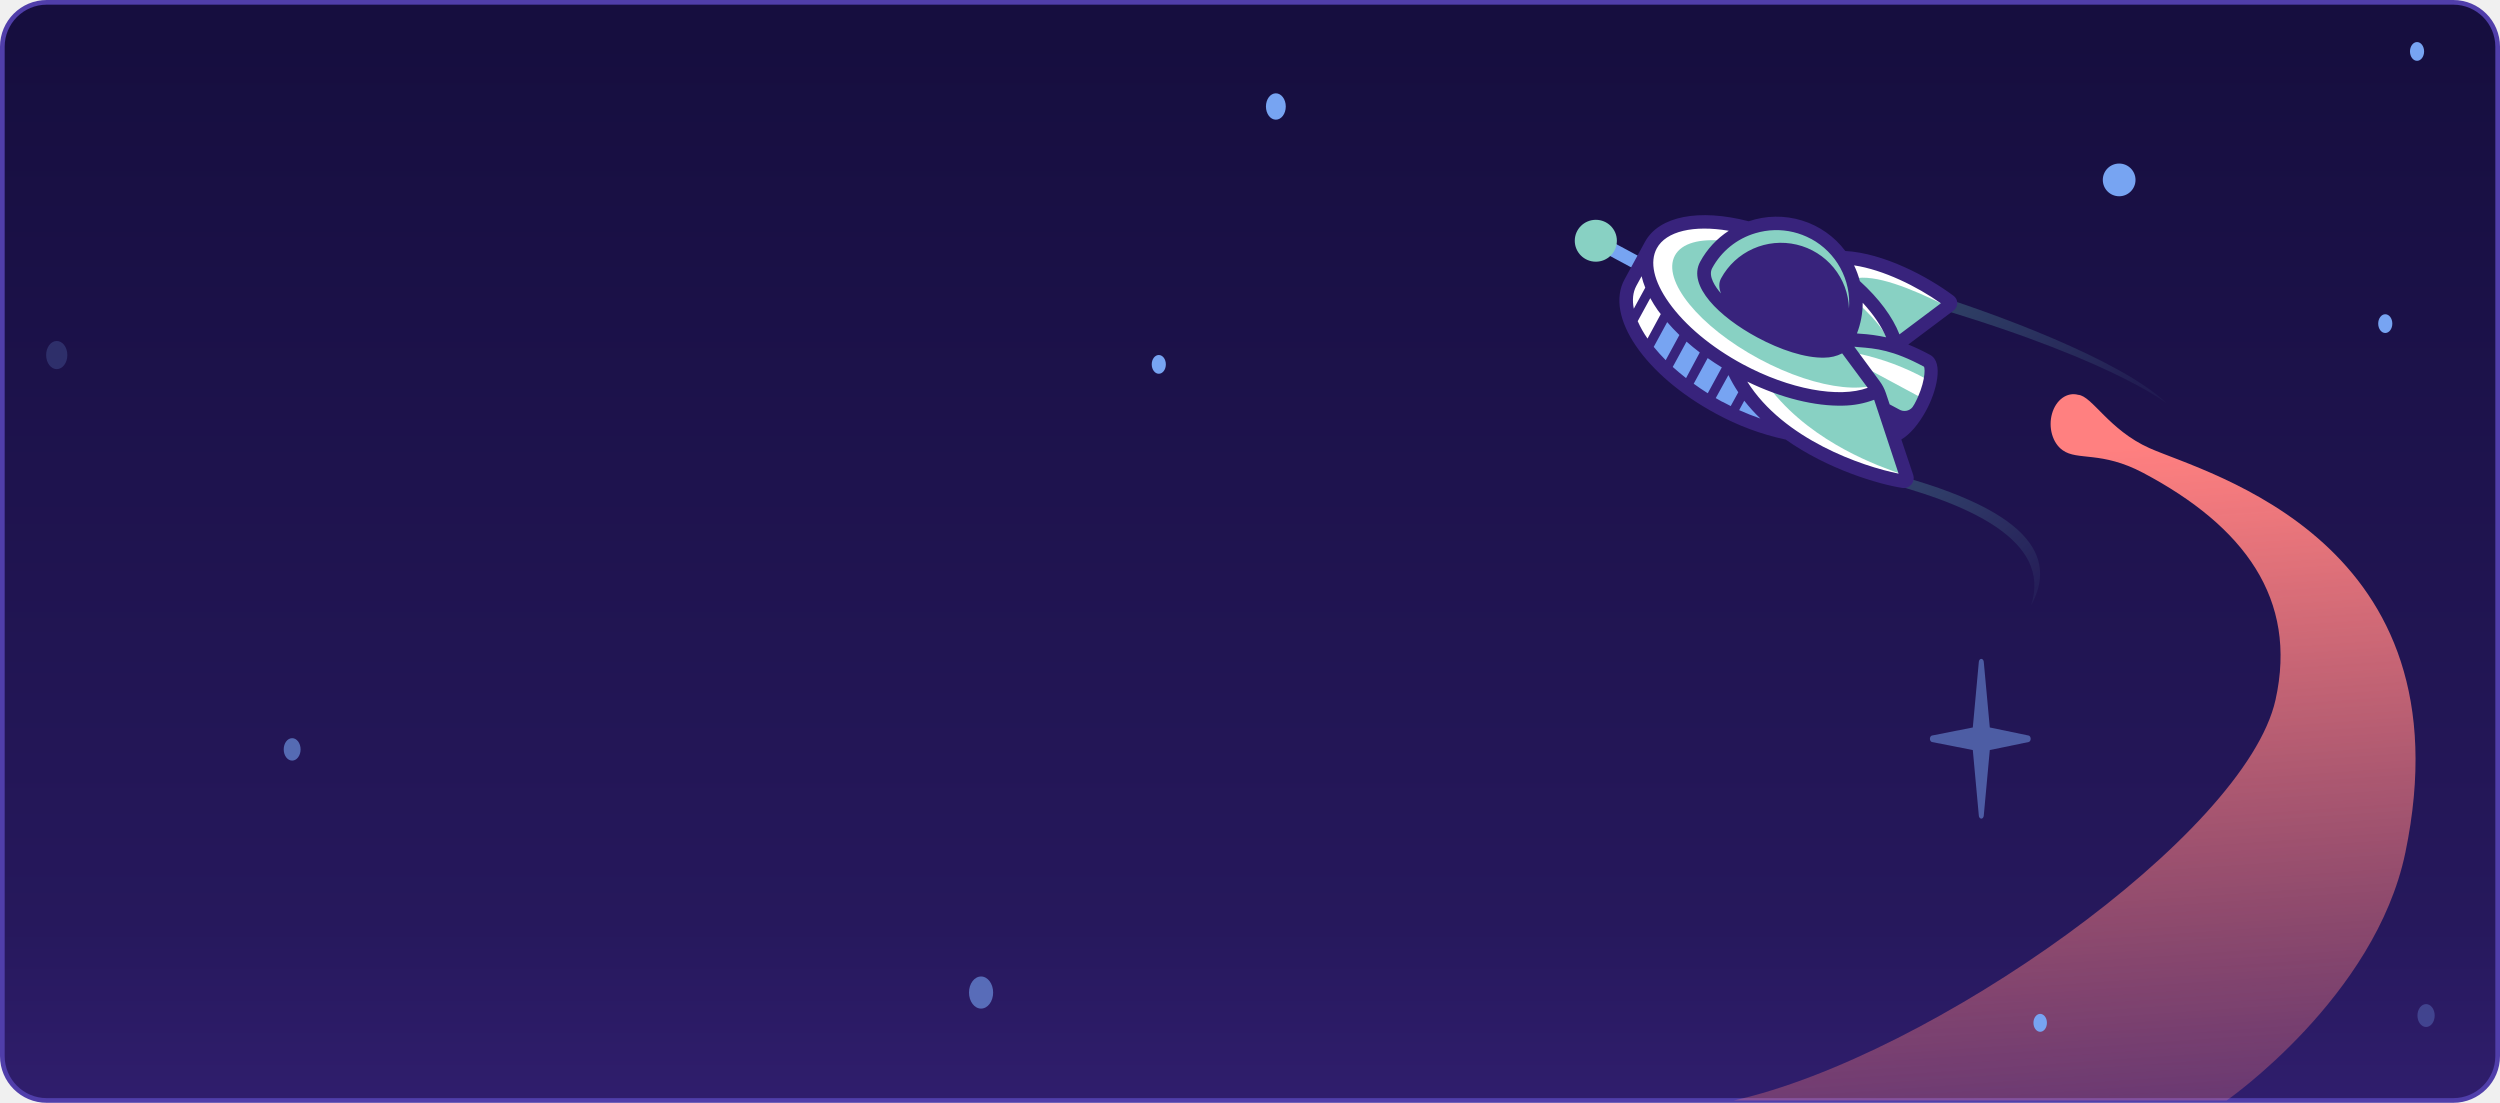
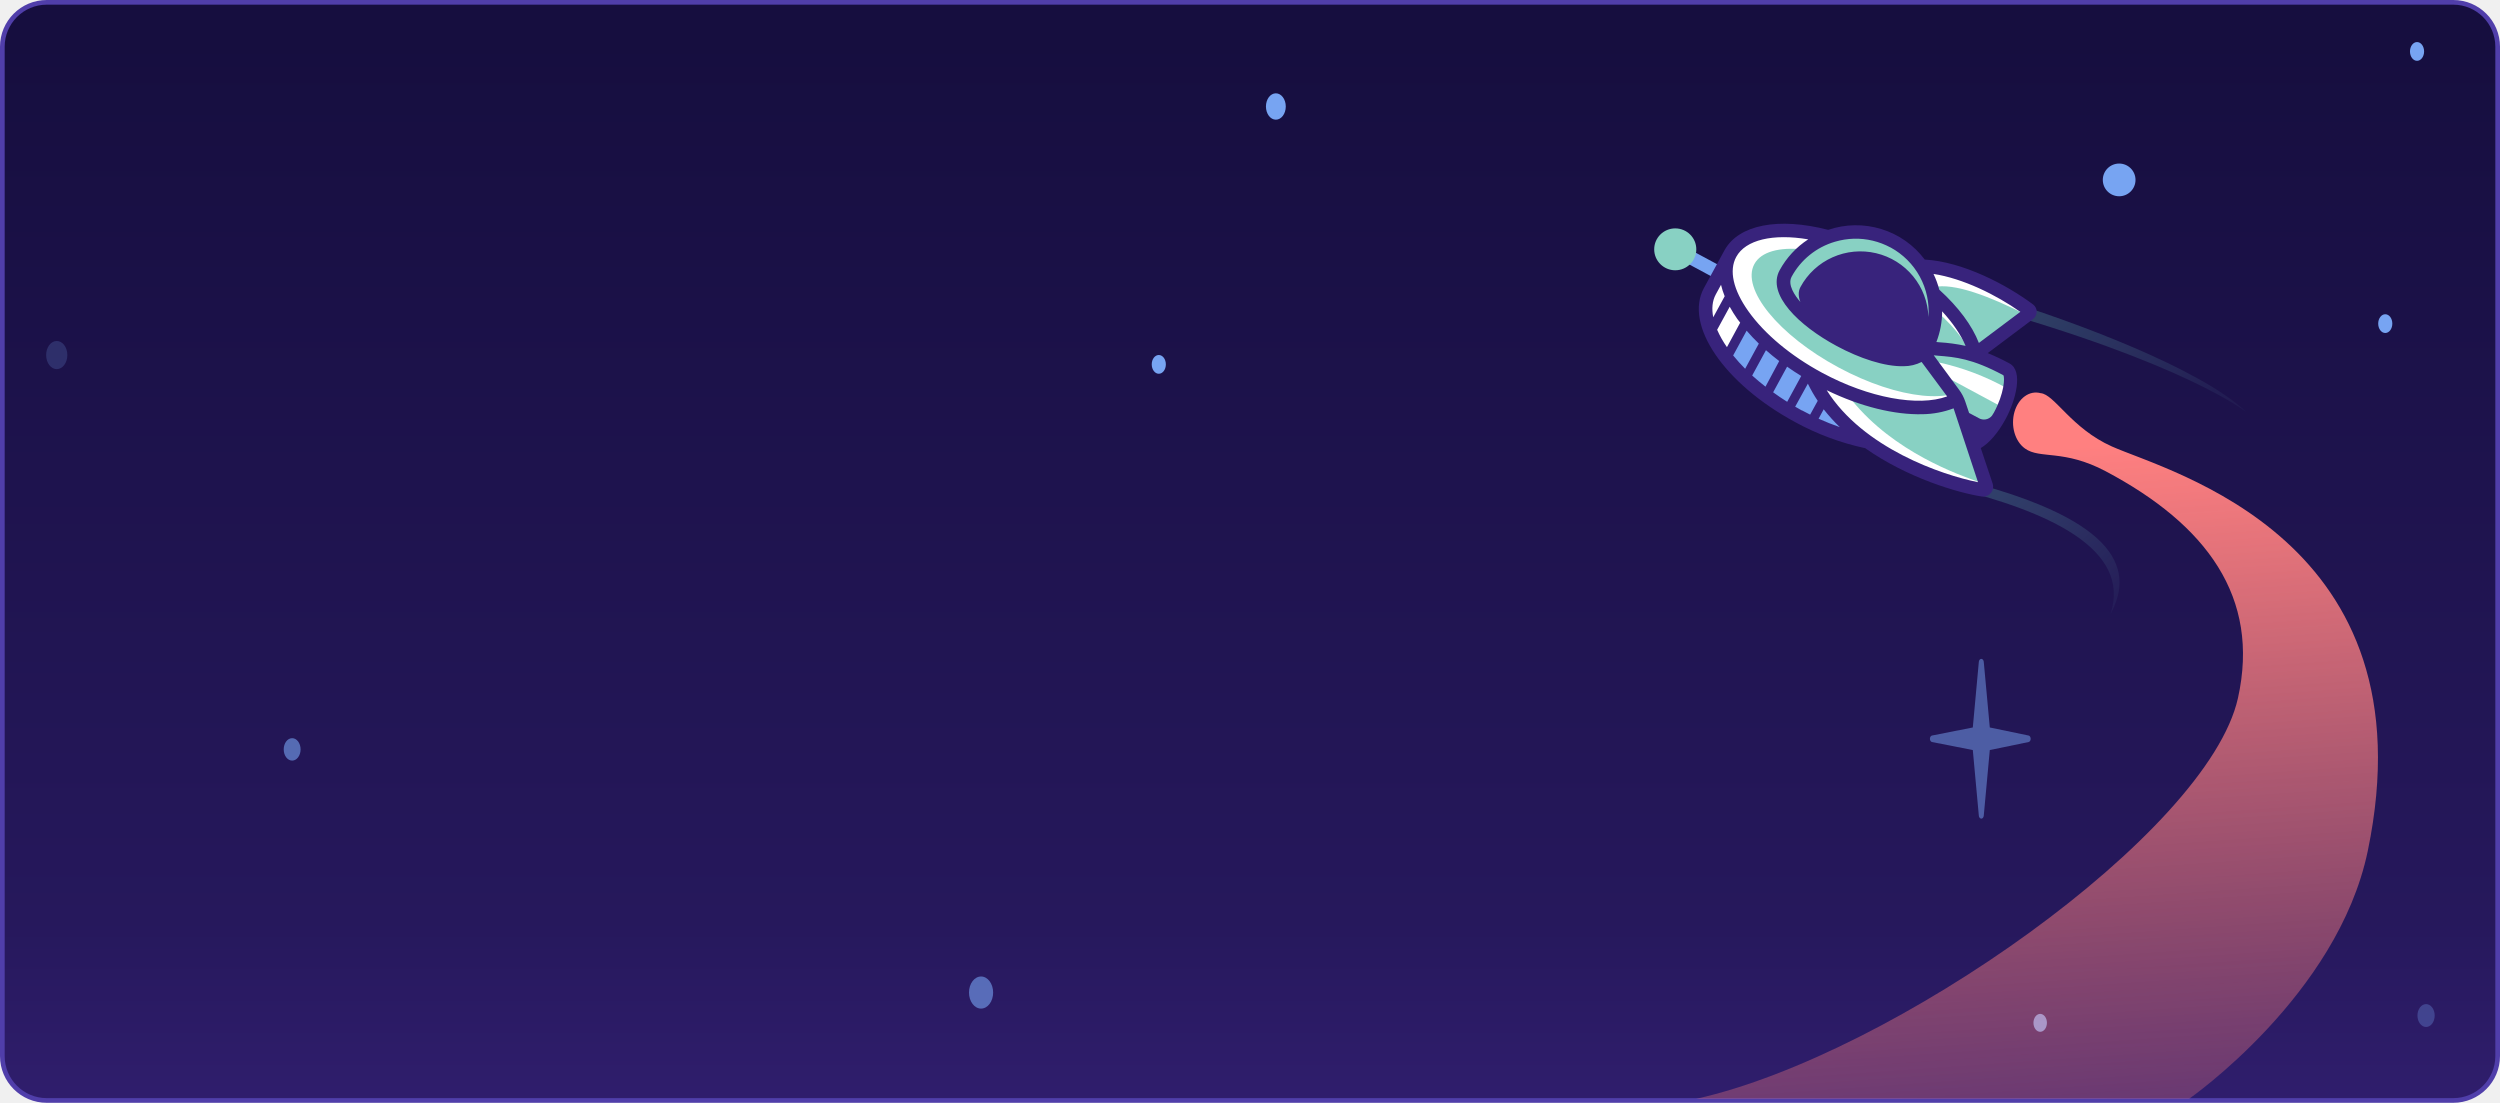
<svg xmlns="http://www.w3.org/2000/svg" width="535" height="236" viewBox="0 0 535 236" fill="none">
  <path d="M0.5 10C0.5 4.753 4.753 0.5 10 0.5H525C530.247 0.5 534.5 4.753 534.5 10V226C534.5 231.247 530.247 235.5 525 235.5H10C4.753 235.5 0.5 231.247 0.5 226V10Z" fill="url(#paint0_linear_17565_228963)" stroke="#503EAA" />
-   <path d="M460.001 95.905C451.302 92.027 447.696 84.707 444.726 84.491C443.577 84.177 442.381 84.413 441.354 85.154C440.327 85.895 439.539 87.092 439.133 88.527C438.727 89.963 438.731 91.54 439.143 92.972C439.556 94.404 440.349 95.596 441.38 96.329L441.427 96.36C444.601 98.632 449.701 96.464 458.626 101.187C480.235 112.626 491.762 128.151 486.967 149.744C480.557 178.595 413.094 226.113 371.041 235.499H476.511C476.511 235.499 508.306 213.405 514.74 182.487C528.632 115.734 472.292 101.384 460.001 95.905Z" fill="url(#paint1_linear_17565_228963)" />
-   <path opacity="0.4" d="M400.37 102.443C421.163 107.546 439.197 115.558 434.66 129.55C440.198 119.357 435.138 108.702 401.052 100.426L400.37 102.443Z" fill="url(#paint2_linear_17565_228963)" />
-   <path opacity="0.4" d="M411.49 62.262C426.309 66.841 453.799 76.88 463.738 86.364C463.738 86.364 450.629 75.872 406.405 63.583L411.49 62.262Z" fill="url(#paint3_linear_17565_228963)" />
-   <path d="M405.745 73.909L417.762 64.896C412.406 60.748 402.516 55.319 394.153 55.109" fill="#88D1C3" />
-   <path d="M367.358 86.841C352.993 79.104 344.48 67.076 348.344 59.976C352.208 52.876 366.985 53.392 381.35 61.128C395.715 68.865 404.227 80.893 400.363 87.993C396.499 95.093 381.722 94.577 367.358 86.841Z" fill="#77A4F2" />
-   <path d="M371.682 78.884C357.317 71.147 348.805 59.12 352.668 52.019C356.532 44.919 371.309 45.435 385.674 53.171C400.039 60.908 408.551 72.936 404.687 80.036C400.824 87.136 386.047 86.62 371.682 78.884Z" fill="white" />
-   <path d="M376.432 76.788C363.606 69.881 355.55 59.977 358.439 54.668C361.328 49.359 374.068 50.655 386.894 57.563C399.72 64.47 407.775 74.374 404.886 79.683C401.997 84.992 389.257 83.696 376.432 76.788Z" fill="#88D1C3" />
-   <path d="M356.664 67.055L352.795 74.17C352.795 74.17 350.899 72.771 350.214 71.477C349.529 70.183 346.543 65.109 348.545 61.308C350.546 57.507 351.381 56.326 352.066 58.438C352.75 60.55 356.664 67.055 356.664 67.055Z" fill="white" />
-   <path d="M388.662 84.721C393.119 85.354 395.06 85.124 397.856 84.383C400.651 83.641 400.355 84.709 401.96 86.592C403.564 88.474 408.418 103.146 408.418 103.146C408.418 103.146 402.478 103.887 395.647 100.207C388.816 96.527 372.472 85.882 372.553 82.234C372.634 78.587 374.028 81.392 378.355 82.48C382.682 83.569 388.662 84.721 388.662 84.721Z" fill="#88D1C3" />
-   <path d="M416.22 65.332C409.118 61.789 401.14 58.528 396.684 59.649C396.684 59.649 394.212 55.538 394.974 55.147C395.736 54.756 412.144 60.947 415.333 63.148C418.522 65.348 416.22 65.332 416.22 65.332Z" fill="white" />
-   <path d="M398.554 72.918C402.334 73.776 406.014 75.018 409.538 76.626C412.277 77.952 413.375 78.452 413.257 79.726C413.14 81 410.17 88.594 408.651 89.488C407.131 90.383 404.696 89.202 403.789 87.199C402.881 85.196 402.865 84.123 400.142 81.153C397.42 78.182 392.59 72.745 398.554 72.918Z" fill="#88D1C3" />
-   <path d="M412.438 81.226C407.809 78.649 402.819 76.774 397.633 75.664L399.408 78.788L411.461 85.277L412.438 81.226Z" fill="white" />
-   <path d="M406.882 101.444C402.113 99.791 388.342 94.939 379.331 83.846C379.331 83.846 373.189 79.94 372.289 80.053C371.39 80.166 378.026 90.223 387.098 95.039C396.169 99.856 408.409 105.096 406.882 101.444Z" fill="white" />
-   <path d="M365.141 56.691C360.656 64.93 390.666 81.077 395.122 72.838C396.234 70.877 396.942 68.715 397.205 66.478C397.468 64.241 397.28 61.975 396.653 59.811C396.027 57.647 394.973 55.629 393.554 53.874C392.135 52.12 390.378 50.664 388.388 49.592C386.397 48.52 384.212 47.853 381.959 47.63C379.707 47.407 377.432 47.633 375.268 48.294C373.104 48.954 371.094 50.037 369.355 51.479C367.617 52.921 366.184 54.693 365.141 56.691Z" fill="#88D1C3" />
-   <path d="M345.804 52.199L351.699 55.367L350.326 57.894L344.427 54.718C343.495 54.395 344.799 51.626 345.804 52.199Z" fill="#77A4F2" />
-   <path d="M347.645 59.8L352.057 51.698C355.088 46.249 363.56 44.6 374.231 47.353C377.908 46.099 381.891 46.039 385.604 47.181C389.318 48.323 392.571 50.609 394.894 53.71C403.111 54.177 412.454 59.119 418.078 63.319C418.321 63.501 418.518 63.737 418.653 64.009C418.788 64.281 418.858 64.58 418.855 64.883C418.852 65.192 418.777 65.495 418.636 65.771C418.496 66.046 418.293 66.286 418.045 66.471L408.374 73.726C409.972 74.381 411.533 75.123 413.05 75.947C416.044 77.559 414.358 83.871 412.203 87.834C410.582 90.824 408.69 92.989 406.883 94.049L409.436 101.667C409.537 101.98 409.563 102.313 409.513 102.639C409.463 102.964 409.338 103.273 409.147 103.542C408.956 103.811 408.704 104.032 408.413 104.188C408.121 104.344 407.797 104.43 407.466 104.44C407.331 104.445 407.195 104.435 407.061 104.412C401.973 103.606 391.191 100.466 382.083 94.025V94.061C376.882 92.936 371.871 91.069 367.206 88.519C351.952 80.292 343.358 67.684 347.645 59.8ZM354.557 53.137C352.973 56.048 353.892 60.175 357.146 64.758C360.61 69.635 366.221 74.319 372.947 77.946C382.918 83.319 393.541 85.258 399.687 82.993L394.226 75.625C393.045 76.224 391.739 76.536 390.413 76.536C386.309 76.648 380.937 74.839 376.051 72.207C367.947 67.849 361.039 61.15 363.839 56.007C365.294 53.327 367.398 51.051 369.961 49.385C362.429 48.111 356.554 49.469 354.557 53.137ZM387.565 51.122C385.164 49.824 382.461 49.177 379.729 49.248C378.356 49.288 376.994 49.507 375.678 49.897C373.712 50.473 371.881 51.431 370.289 52.716C368.698 54.001 367.379 55.586 366.408 57.382C365.472 59.107 367.133 61.461 368.284 62.787C367.83 61.634 367.785 60.538 368.312 59.562C369.834 56.758 372.243 54.53 375.167 53.226C378.09 51.922 381.364 51.613 384.482 52.347C387.599 53.082 390.386 54.819 392.411 57.289C394.436 59.76 395.585 62.825 395.68 66.011C395.921 63.013 395.283 60.009 393.843 57.364C392.402 54.719 390.222 52.547 387.565 51.11V51.122ZM415.351 64.903C410.222 61.275 403.046 57.736 396.77 56.785C397.291 57.867 397.707 58.997 398.01 60.159C402.118 63.887 405.031 67.817 406.482 71.554L415.351 64.903ZM397.374 71.352C397.589 71.352 397.779 71.396 398.014 71.413C399.906 71.523 401.786 71.781 403.638 72.182C402.637 69.812 400.915 67.277 398.622 64.79C398.619 67.041 398.199 69.273 397.382 71.372L397.374 71.352ZM409.29 87.112C409.419 86.894 409.549 86.709 409.695 86.463C411.923 82.364 412.061 78.962 411.721 78.466C405.023 74.859 401.365 74.573 397.82 74.294C397.487 74.27 397.155 74.226 396.823 74.198L402.244 81.566C402.821 82.341 403.271 83.202 403.577 84.117L404.387 86.536L406.413 87.62C406.871 87.903 407.418 88.007 407.949 87.914C408.48 87.82 408.957 87.534 409.29 87.112ZM406.296 101.353L401.069 85.548C398.951 86.347 396.709 86.773 394.445 86.806C388.477 86.967 381.156 85.194 373.915 81.667C381.698 94.061 398.577 99.817 406.296 101.353ZM376.719 89.571C375.483 88.379 374.331 87.104 373.271 85.754L372.181 87.769C373.68 88.442 375.2 89.043 376.719 89.571ZM368.616 85.984C369.199 86.298 369.785 86.602 370.374 86.894L371.995 83.944C371.207 82.768 370.502 81.54 369.884 80.268L367.169 85.194C367.639 85.447 368.101 85.726 368.588 86L368.616 85.984ZM365.468 84.141L368.466 78.627C367.425 77.987 366.412 77.322 365.439 76.632L362.453 82.118C363.399 82.811 364.394 83.486 365.439 84.141H365.468ZM360.825 80.897L363.754 75.427C362.765 74.673 361.805 73.9 360.918 73.106L357.968 78.527C358.856 79.329 359.804 80.119 360.796 80.897H360.825ZM356.461 77.08L359.39 71.695C358.451 70.792 357.588 69.865 356.781 68.93L353.897 74.23C354.703 75.222 355.559 76.173 356.461 77.08ZM352.568 72.457L355.404 67.217C355.197 66.942 354.974 66.672 354.78 66.41C354.191 65.572 353.65 64.701 353.159 63.803L350.469 68.736C351.045 70.042 351.749 71.288 352.572 72.457H352.568ZM349.63 66.068L352.085 61.562C351.76 60.766 351.498 59.947 351.299 59.111L350.177 61.175C349.42 62.577 349.282 64.234 349.634 66.068H349.63Z" fill="#38237C" />
-   <path d="M341.506 56.003C339.018 56.003 337.001 53.997 337.001 51.521C337.001 49.046 339.018 47.039 341.506 47.039C343.995 47.039 346.012 49.046 346.012 51.521C346.012 53.997 343.995 56.003 341.506 56.003Z" fill="#88D1C3" />
  <path opacity="0.6" d="M209.948 215.838C208.521 215.838 207.364 214.3 207.364 212.403C207.364 210.506 208.521 208.969 209.948 208.969C211.374 208.969 212.531 210.506 212.531 212.403C212.531 214.3 211.374 215.838 209.948 215.838Z" fill="#77A4F2" />
  <path opacity="0.2" d="M12.144 78.994C10.892 78.994 9.877 77.645 9.877 75.982C9.877 74.318 10.892 72.969 12.144 72.969C13.396 72.969 14.41 74.318 14.41 75.982C14.41 77.645 13.396 78.994 12.144 78.994Z" fill="#77A4F2" />
  <path d="M273.033 25.613C271.861 25.613 270.911 24.349 270.911 22.791C270.911 21.232 271.861 19.969 273.033 19.969C274.206 19.969 275.156 21.232 275.156 22.791C275.156 24.349 274.206 25.613 273.033 25.613Z" fill="#77A4F2" />
  <path d="M247.981 79.986C247.147 79.986 246.47 79.087 246.47 77.977C246.47 76.868 247.147 75.969 247.981 75.969C248.816 75.969 249.492 76.868 249.492 77.977C249.492 79.087 248.816 79.986 247.981 79.986Z" fill="#77A4F2" />
  <path d="M436.6 220.805C435.803 220.805 435.157 219.946 435.157 218.887C435.157 217.828 435.803 216.969 436.6 216.969C437.397 216.969 438.043 217.828 438.043 218.887C438.043 219.946 437.397 220.805 436.6 220.805Z" fill="#77A4F2" />
  <path opacity="0.6" d="M62.521 162.769C61.523 162.769 60.715 161.695 60.715 160.369C60.715 159.043 61.523 157.969 62.521 157.969C63.518 157.969 64.326 159.043 64.326 160.369C64.326 161.695 63.518 162.769 62.521 162.769Z" fill="#77A4F2" />
  <path d="M453.5 42C451.567 42 450 40.433 450 38.5C450 36.567 451.567 35 453.5 35C455.433 35 457 36.567 457 38.5C457 40.433 455.433 42 453.5 42Z" fill="#77A4F2" />
  <path d="M510.446 71.263C509.612 71.263 508.935 70.364 508.935 69.255C508.935 68.145 509.612 67.246 510.446 67.246C511.281 67.246 511.957 68.145 511.957 69.255C511.957 70.364 511.281 71.263 510.446 71.263Z" fill="#77A4F2" />
  <path d="M517.247 13.017C516.412 13.017 515.736 12.118 515.736 11.008C515.736 9.899 516.412 9 517.247 9C518.081 9 518.758 9.899 518.758 11.008C518.758 12.118 518.081 13.017 517.247 13.017Z" fill="#77A4F2" />
  <path opacity="0.5" d="M423.473 141.619L422.181 155.679L413.44 157.406C413.317 157.434 413.205 157.519 413.125 157.646C413.044 157.773 413 157.933 413 158.099C413 158.265 413.044 158.426 413.125 158.553C413.205 158.679 413.317 158.764 413.44 158.792L422.181 160.51L423.473 174.569C423.488 174.74 423.55 174.897 423.647 175.011C423.744 175.125 423.868 175.188 423.998 175.188C424.127 175.188 424.252 175.125 424.349 175.011C424.445 174.897 424.507 174.74 424.523 174.569L425.815 160.51L434.125 158.792C434.248 158.764 434.359 158.679 434.44 158.553C434.52 158.426 434.564 158.265 434.564 158.099C434.564 157.933 434.52 157.773 434.44 157.646C434.359 157.519 434.248 157.434 434.125 157.406L425.815 155.679L424.523 141.619C424.507 141.448 424.445 141.291 424.349 141.177C424.252 141.063 424.127 141 423.998 141C423.868 141 423.744 141.063 423.647 141.177C423.55 141.291 423.488 141.448 423.473 141.619Z" fill="#77A4F2" />
  <path opacity="0.3" d="M519.18 219.776C518.162 219.776 517.337 218.679 517.337 217.325C517.337 215.972 518.162 214.875 519.18 214.875C520.198 214.875 521.023 215.972 521.023 217.325C521.023 218.679 520.198 219.776 519.18 219.776Z" fill="#77A4F2" />
+   <path opacity="0.4" d="M417.368 104.279C438.161 109.382 456.195 117.394 451.658 131.386C457.196 121.193 452.136 110.538 418.05 102.262L417.368 104.279Z" fill="url(#paint1_linear_17565_228963)" />
+   <path opacity="0.4" d="M428.489 64.098C443.307 68.677 470.797 78.716 480.736 88.2C480.736 88.2 467.627 77.708 423.403 65.419L428.489 64.098Z" fill="url(#paint2_linear_17565_228963)" />
+   <path d="M422.741 75.745L434.758 66.732C429.402 62.584 419.512 57.155 411.149 56.945" fill="#88D1C3" />
+   <path d="M384.356 88.677C369.991 80.94 361.478 68.912 365.342 61.812C369.206 54.712 383.983 55.228 398.348 62.964C412.713 70.701 421.225 82.729 417.361 89.829C413.497 96.929 398.72 96.413 384.356 88.677Z" fill="#77A4F2" />
+   <path d="M388.682 80.72C374.317 72.983 365.805 60.956 369.668 53.855C373.532 46.755 388.309 47.271 402.674 55.007C417.039 62.744 425.551 74.772 421.687 81.872C417.824 88.972 403.047 88.456 388.682 80.72Z" fill="white" />
+   <path d="M393.428 78.624C380.602 71.716 372.546 61.813 375.435 56.504C378.325 51.195 391.064 52.491 403.89 59.398C416.716 66.306 424.771 76.21 421.882 81.519C418.993 86.828 406.254 85.532 393.428 78.624Z" fill="#88D1C3" />
+   <path d="M373.66 68.891L369.791 76.005C369.791 76.005 367.895 74.607 367.21 73.313C366.525 72.019 363.539 66.945 365.541 63.144C367.542 59.343 368.377 58.162 369.062 60.274C369.746 62.386 373.66 68.891 373.66 68.891Z" fill="white" />
+   <path d="M405.661 86.557C410.117 87.19 412.058 86.96 414.854 86.219C417.649 85.477 417.353 86.545 418.958 88.428C420.562 90.31 425.416 104.982 425.416 104.982C425.416 104.982 419.476 105.723 412.645 102.043C405.815 98.363 389.47 87.718 389.551 84.07C389.633 80.423 391.026 83.228 395.353 84.316C399.68 85.405 405.661 86.557 405.661 86.557Z" fill="#88D1C3" />
+   <path d="M433.22 67.168C426.118 63.625 418.14 60.364 413.684 61.485C413.684 61.485 411.212 57.373 411.974 56.983C412.736 56.592 429.144 62.783 432.333 64.984C435.522 67.184 433.22 67.168 433.22 67.168Z" fill="white" />
+   <path d="M415.55 74.754C419.33 75.612 423.01 76.854 426.534 78.462C429.273 79.788 430.371 80.288 430.253 81.562C430.136 82.836 427.166 90.429 425.647 91.324C424.127 92.219 421.692 91.038 420.785 89.035C419.877 87.031 419.861 85.959 417.138 82.989C414.416 80.018 409.586 74.581 415.55 74.754Z" fill="#88D1C3" />
+   <path d="M429.436 83.062C424.807 80.485 419.817 78.61 414.631 77.5L416.406 80.624L428.459 87.113L429.436 83.062Z" fill="white" />
+   <path d="M423.882 103.28C419.113 101.627 405.342 96.775 396.331 85.682C396.331 85.682 390.189 81.776 389.289 81.889C388.39 82.002 395.026 92.059 404.098 96.875C413.169 101.692 425.409 106.932 423.882 103.28Z" fill="white" />
+   <path d="M382.137 58.528C377.652 66.766 407.662 82.913 412.118 74.674C413.23 72.713 413.938 70.55 414.201 68.314C414.464 66.077 414.276 63.811 413.65 61.647C413.023 59.483 411.969 57.465 410.55 55.71C409.131 53.956 407.375 52.5 405.384 51.428C403.393 50.356 401.208 49.689 398.955 49.466C396.703 49.243 394.428 49.469 392.264 50.13C390.1 50.79 388.09 51.873 386.352 53.315C384.613 54.757 383.18 56.529 382.137 58.528Z" fill="#88D1C3" />
+   <path d="M362.802 54.035L368.697 57.203L367.324 59.73L361.425 56.554C360.493 56.231 361.797 53.462 362.802 54.035Z" fill="#77A4F2" />
+   <path d="M364.643 61.636L369.055 53.534C372.086 48.085 380.558 46.436 391.229 49.189C394.906 47.935 398.889 47.874 402.602 49.017C406.316 50.159 409.569 52.446 411.892 55.546C420.109 56.013 429.452 60.955 435.076 65.155C435.319 65.337 435.516 65.573 435.651 65.845C435.786 66.116 435.856 66.416 435.853 66.719C435.85 67.028 435.775 67.331 435.634 67.607C435.494 67.882 435.291 68.122 435.043 68.307L425.372 75.562C426.97 76.217 428.531 76.959 430.048 77.783C433.042 79.395 431.356 85.707 429.201 89.669C427.58 92.66 425.688 94.825 423.881 95.885L426.434 103.503C426.535 103.816 426.561 104.149 426.511 104.474C426.461 104.8 426.336 105.109 426.145 105.378C425.954 105.647 425.703 105.868 425.411 106.024C425.119 106.18 424.795 106.266 424.464 106.276C424.329 106.281 424.193 106.271 424.059 106.248C418.971 105.442 408.189 102.302 399.081 95.861V95.897C393.88 94.771 388.869 92.905 384.204 90.355C368.95 82.128 360.356 69.52 364.643 61.636ZM371.555 54.973C369.971 57.883 370.891 62.011 374.144 66.594C377.608 71.471 383.219 76.155 389.945 79.782C399.916 85.155 410.539 87.094 416.685 84.829L411.224 77.461C410.043 78.059 408.737 78.372 407.411 78.371C403.307 78.484 397.935 76.675 393.049 74.043C384.945 69.685 378.038 62.986 380.837 57.843C382.292 55.163 384.396 52.887 386.959 51.221C379.427 49.947 373.552 51.305 371.555 54.973ZM404.563 52.958C402.162 51.659 399.459 51.013 396.727 51.084C395.354 51.124 393.992 51.342 392.676 51.733C390.71 52.309 388.879 53.267 387.287 54.552C385.696 55.837 384.377 57.422 383.406 59.218C382.47 60.943 384.131 63.297 385.282 64.623C384.828 63.47 384.783 62.374 385.31 61.398C386.832 58.593 389.241 56.366 392.165 55.062C395.088 53.758 398.362 53.449 401.48 54.184C404.597 54.918 407.384 56.655 409.409 59.126C411.434 61.596 412.583 64.661 412.678 67.847C412.919 64.849 412.281 61.845 410.841 59.2C409.4 56.555 407.22 54.383 404.563 52.946V52.958ZM432.349 66.739C427.22 63.111 420.044 59.572 413.768 58.621C414.29 59.703 414.705 60.833 415.008 61.995C419.116 65.723 422.029 69.653 423.48 73.39L432.349 66.739ZM414.372 73.188C414.587 73.188 414.777 73.232 415.012 73.249C416.904 73.359 418.784 73.617 420.636 74.018C419.635 71.648 417.913 69.113 415.62 66.626C415.618 68.877 415.197 71.109 414.38 73.208L414.372 73.188ZM426.288 88.948C426.417 88.73 426.547 88.545 426.693 88.299C428.921 84.2 429.059 80.798 428.719 80.302C422.021 76.695 418.363 76.409 414.818 76.13C414.485 76.106 414.153 76.062 413.821 76.034L419.242 83.402C419.819 84.177 420.269 85.038 420.575 85.953L421.385 88.372L423.411 89.456C423.869 89.739 424.416 89.843 424.947 89.75C425.478 89.656 425.955 89.371 426.288 88.948ZM423.294 103.188L418.067 87.384C415.949 88.183 413.708 88.609 411.443 88.642C405.475 88.803 398.154 87.029 390.913 83.503C398.696 95.897 415.575 101.653 423.294 103.188ZM393.717 91.407C392.481 90.215 391.329 88.94 390.269 87.59L389.179 89.605C390.678 90.278 392.198 90.879 393.717 91.407ZM385.614 87.82C386.197 88.134 386.784 88.438 387.372 88.73L388.993 85.78C388.205 84.604 387.5 83.376 386.882 82.104L384.168 87.029C384.638 87.283 385.099 87.561 385.586 87.836L385.614 87.82ZM382.466 85.977L385.464 80.463C384.423 79.823 383.41 79.157 382.438 78.468L379.452 83.954C380.397 84.647 381.392 85.322 382.438 85.977H382.466ZM377.823 82.733L380.752 77.263C379.763 76.509 378.803 75.735 377.916 74.941L374.966 80.363C375.854 81.165 376.802 81.955 377.794 82.733H377.823ZM373.459 78.916L376.389 73.531C375.449 72.628 374.586 71.701 373.779 70.766L370.895 76.066C371.701 77.058 372.557 78.009 373.459 78.916ZM369.566 74.292L372.402 69.052C372.195 68.778 371.972 68.508 371.778 68.246C371.189 67.408 370.648 66.537 370.157 65.638L367.467 70.572C368.043 71.878 368.747 73.124 369.57 74.292H369.566ZM366.628 67.904L369.084 63.398C368.759 62.602 368.496 61.783 368.298 60.947L367.175 63.011C366.418 64.413 366.28 66.07 366.632 67.904H366.628Z" fill="#38237C" />
+   <path d="M358.504 57.839C356.016 57.839 353.999 55.833 353.999 53.357C353.999 50.882 356.016 48.875 358.504 48.875C360.993 48.875 363.01 50.882 363.01 53.357C363.01 55.833 360.993 57.839 358.504 57.839Z" fill="#88D1C3" />
+   <path d="M451.958 95.549C443.259 91.671 439.653 84.352 436.683 84.135C435.535 83.822 434.338 84.057 433.311 84.798C432.284 85.539 431.496 86.737 431.09 88.172C430.684 89.607 430.688 91.185 431.1 92.617C431.513 94.049 432.306 95.24 433.337 95.973L433.384 96.005C436.558 98.276 441.658 96.108 450.583 100.832C472.192 112.27 483.719 127.795 478.924 149.389C472.514 178.239 405.051 225.758 362.998 235.143H468.468C468.468 235.143 500.263 213.049 506.697 182.132C520.589 115.379 464.249 101.029 451.958 95.549Z" fill="url(#paint3_linear_17565_228963)" />
  <defs>
    <linearGradient id="paint0_linear_17565_228963" x1="267.489" y1="8.384" x2="267.489" y2="245.062" gradientUnits="userSpaceOnUse">
      <stop stop-color="#160E3F" />
      <stop offset="0.797" stop-color="#26185C" />
      <stop offset="1" stop-color="#321F71" />
    </linearGradient>
-     <linearGradient id="paint1_linear_17565_228963" x1="437.745" y1="97.009" x2="451.365" y2="291.766" gradientUnits="userSpaceOnUse">
-       <stop stop-color="#FF8080" />
-       <stop offset="1" stop-color="#FF8080" stop-opacity="0" />
-     </linearGradient>
-     <linearGradient id="paint2_linear_17565_228963" x1="406.392" y1="97.62" x2="446.572" y2="138.373" gradientUnits="userSpaceOnUse">
+     <linearGradient id="paint1_linear_17565_228963" x1="423.39" y1="99.456" x2="463.57" y2="140.209" gradientUnits="userSpaceOnUse">
      <stop stop-color="#7FFFE0" stop-opacity="0.5" />
      <stop offset="0.14" stop-color="#7DF7DC" stop-opacity="0.48" />
      <stop offset="0.34" stop-color="#76DFD1" stop-opacity="0.41" />
      <stop offset="0.56" stop-color="#6CB8BF" stop-opacity="0.3" />
      <stop offset="0.81" stop-color="#5E82A6" stop-opacity="0.14" />
      <stop offset="1" stop-color="#50508E" stop-opacity="0" />
    </linearGradient>
-     <linearGradient id="paint3_linear_17565_228963" x1="416.598" y1="56.327" x2="463.252" y2="105.905" gradientUnits="userSpaceOnUse">
+     <linearGradient id="paint2_linear_17565_228963" x1="433.596" y1="58.163" x2="480.251" y2="107.741" gradientUnits="userSpaceOnUse">
      <stop stop-color="#7FFFE0" stop-opacity="0.5" />
      <stop offset="0.14" stop-color="#7DF7DC" stop-opacity="0.48" />
      <stop offset="0.34" stop-color="#76DFD1" stop-opacity="0.41" />
      <stop offset="0.56" stop-color="#6CB8BF" stop-opacity="0.3" />
      <stop offset="0.81" stop-color="#5E82A6" stop-opacity="0.14" />
      <stop offset="1" stop-color="#50508E" stop-opacity="0" />
    </linearGradient>
+     <linearGradient id="paint3_linear_17565_228963" x1="429.702" y1="96.653" x2="443.322" y2="291.41" gradientUnits="userSpaceOnUse">
+       <stop stop-color="#FF8080" />
+       <stop offset="1" stop-color="#FF8080" stop-opacity="0" />
+     </linearGradient>
  </defs>
</svg>
